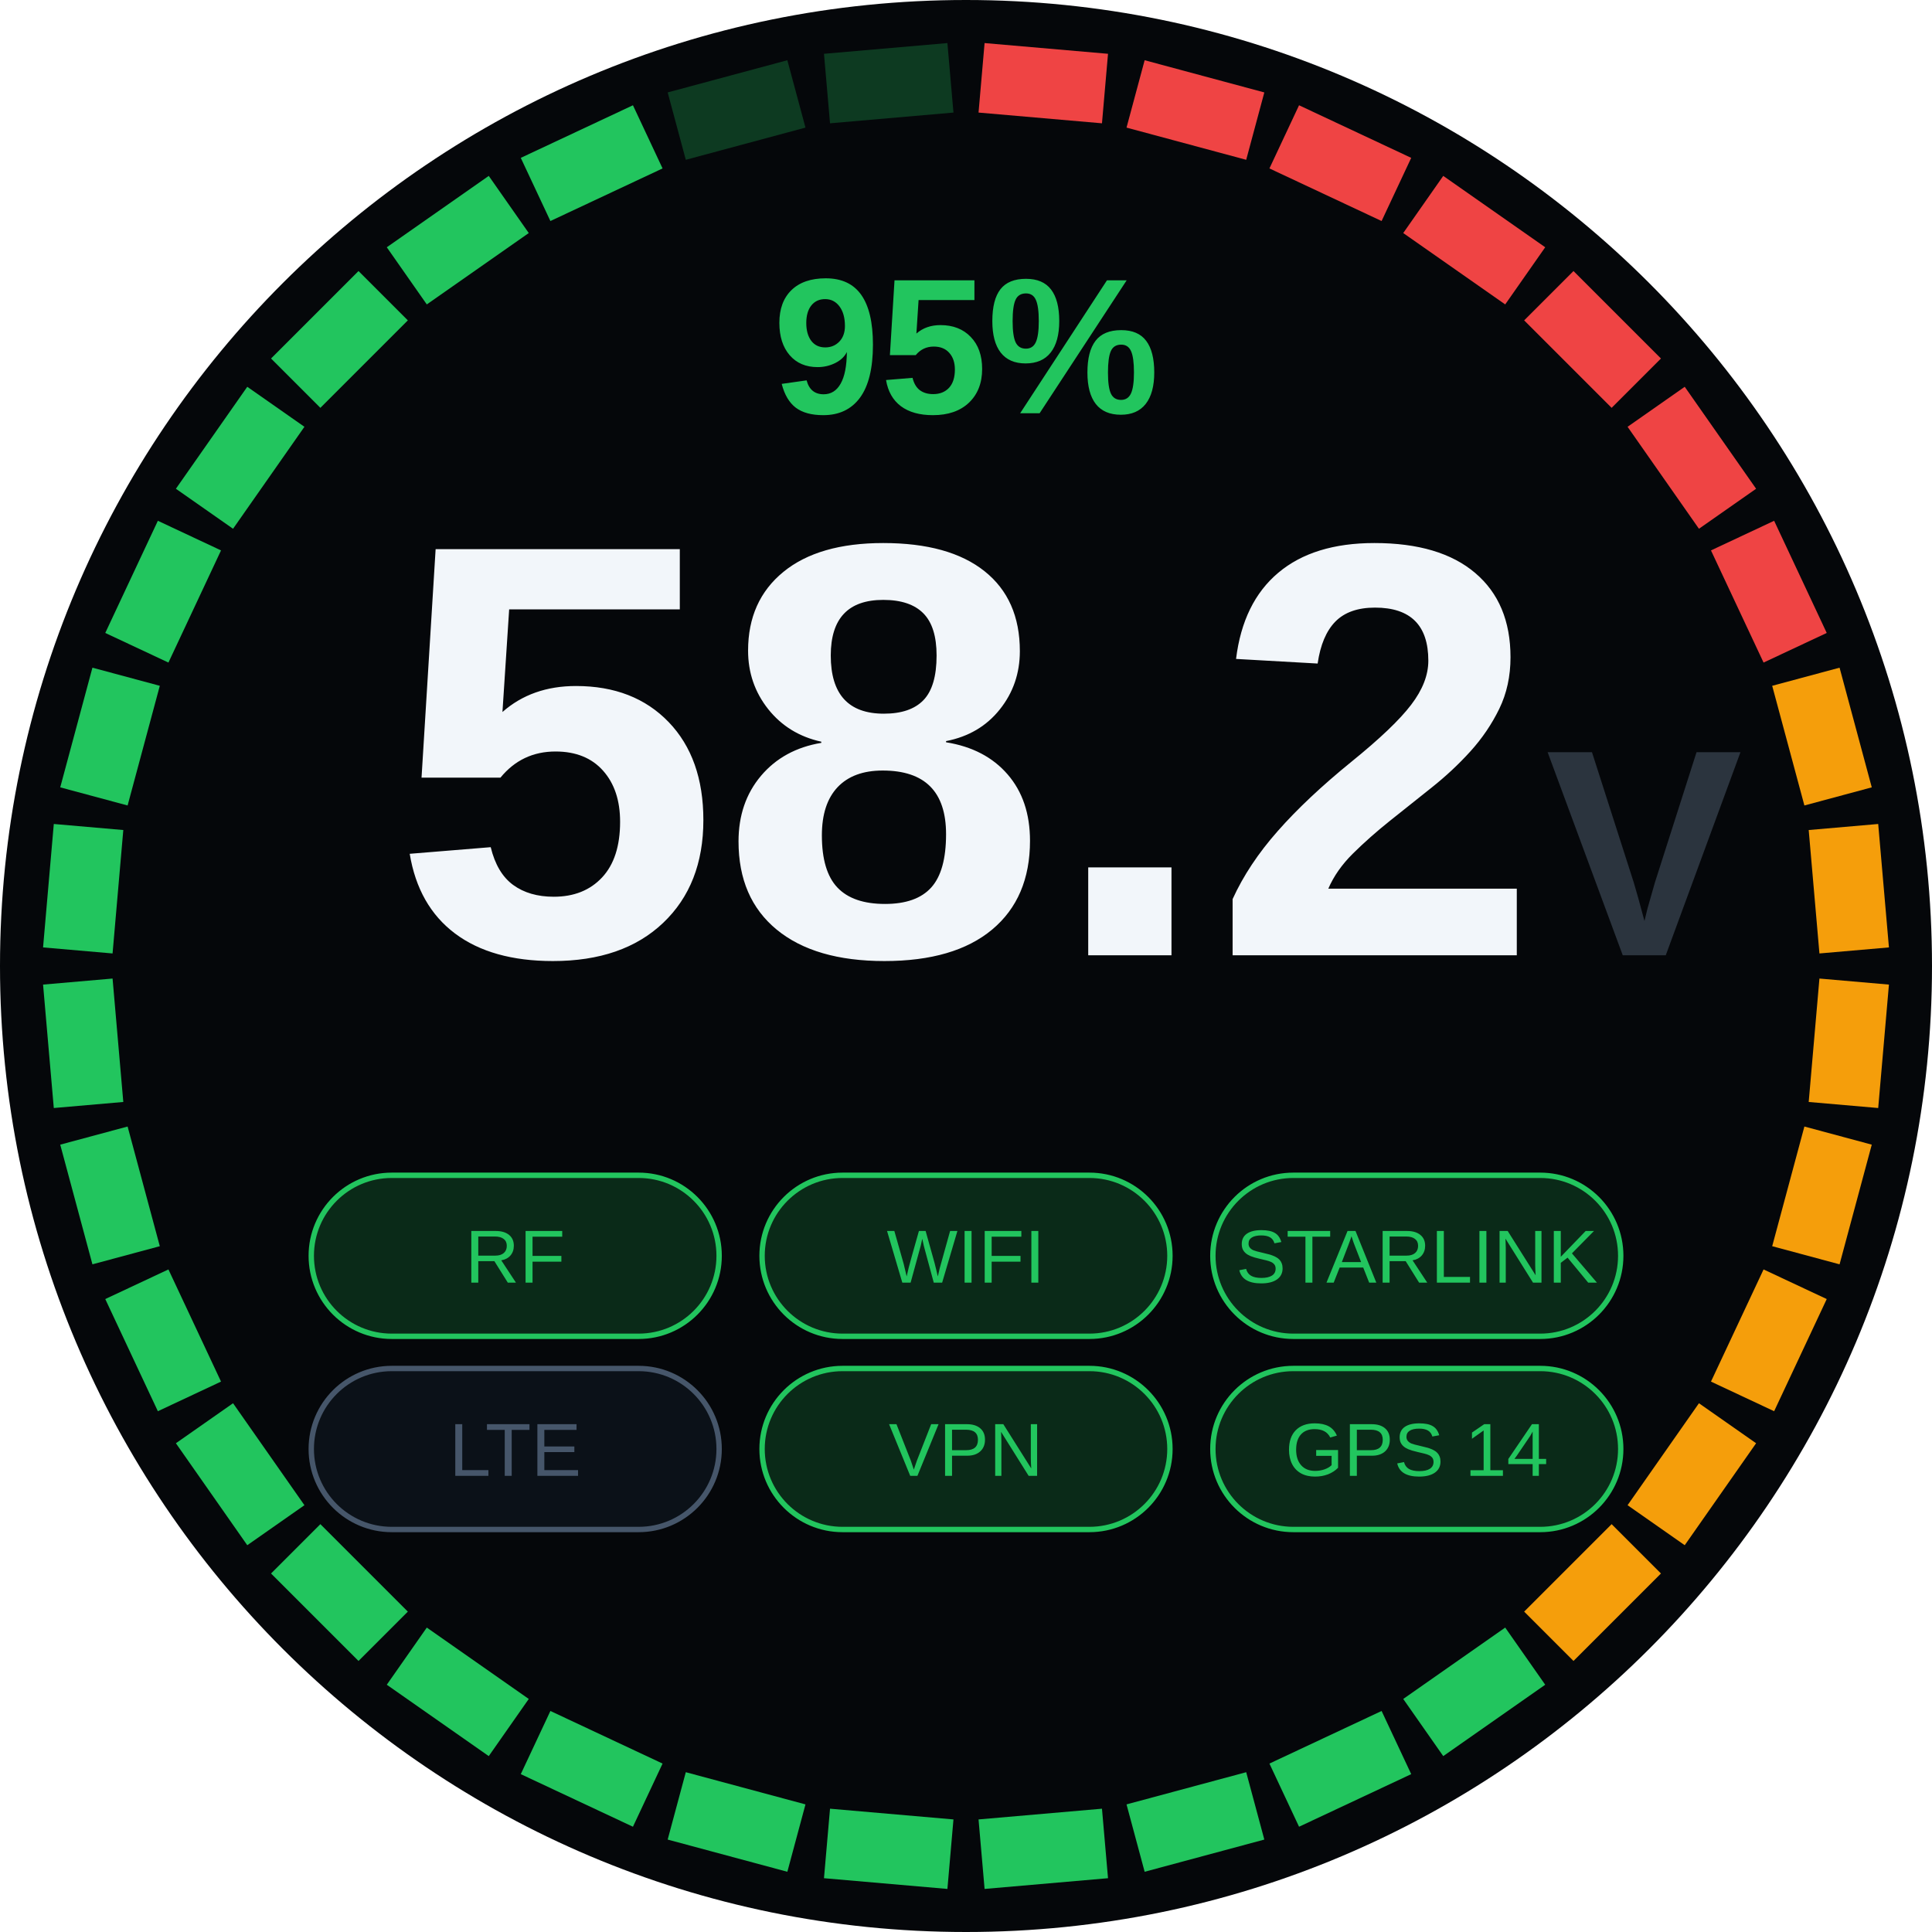
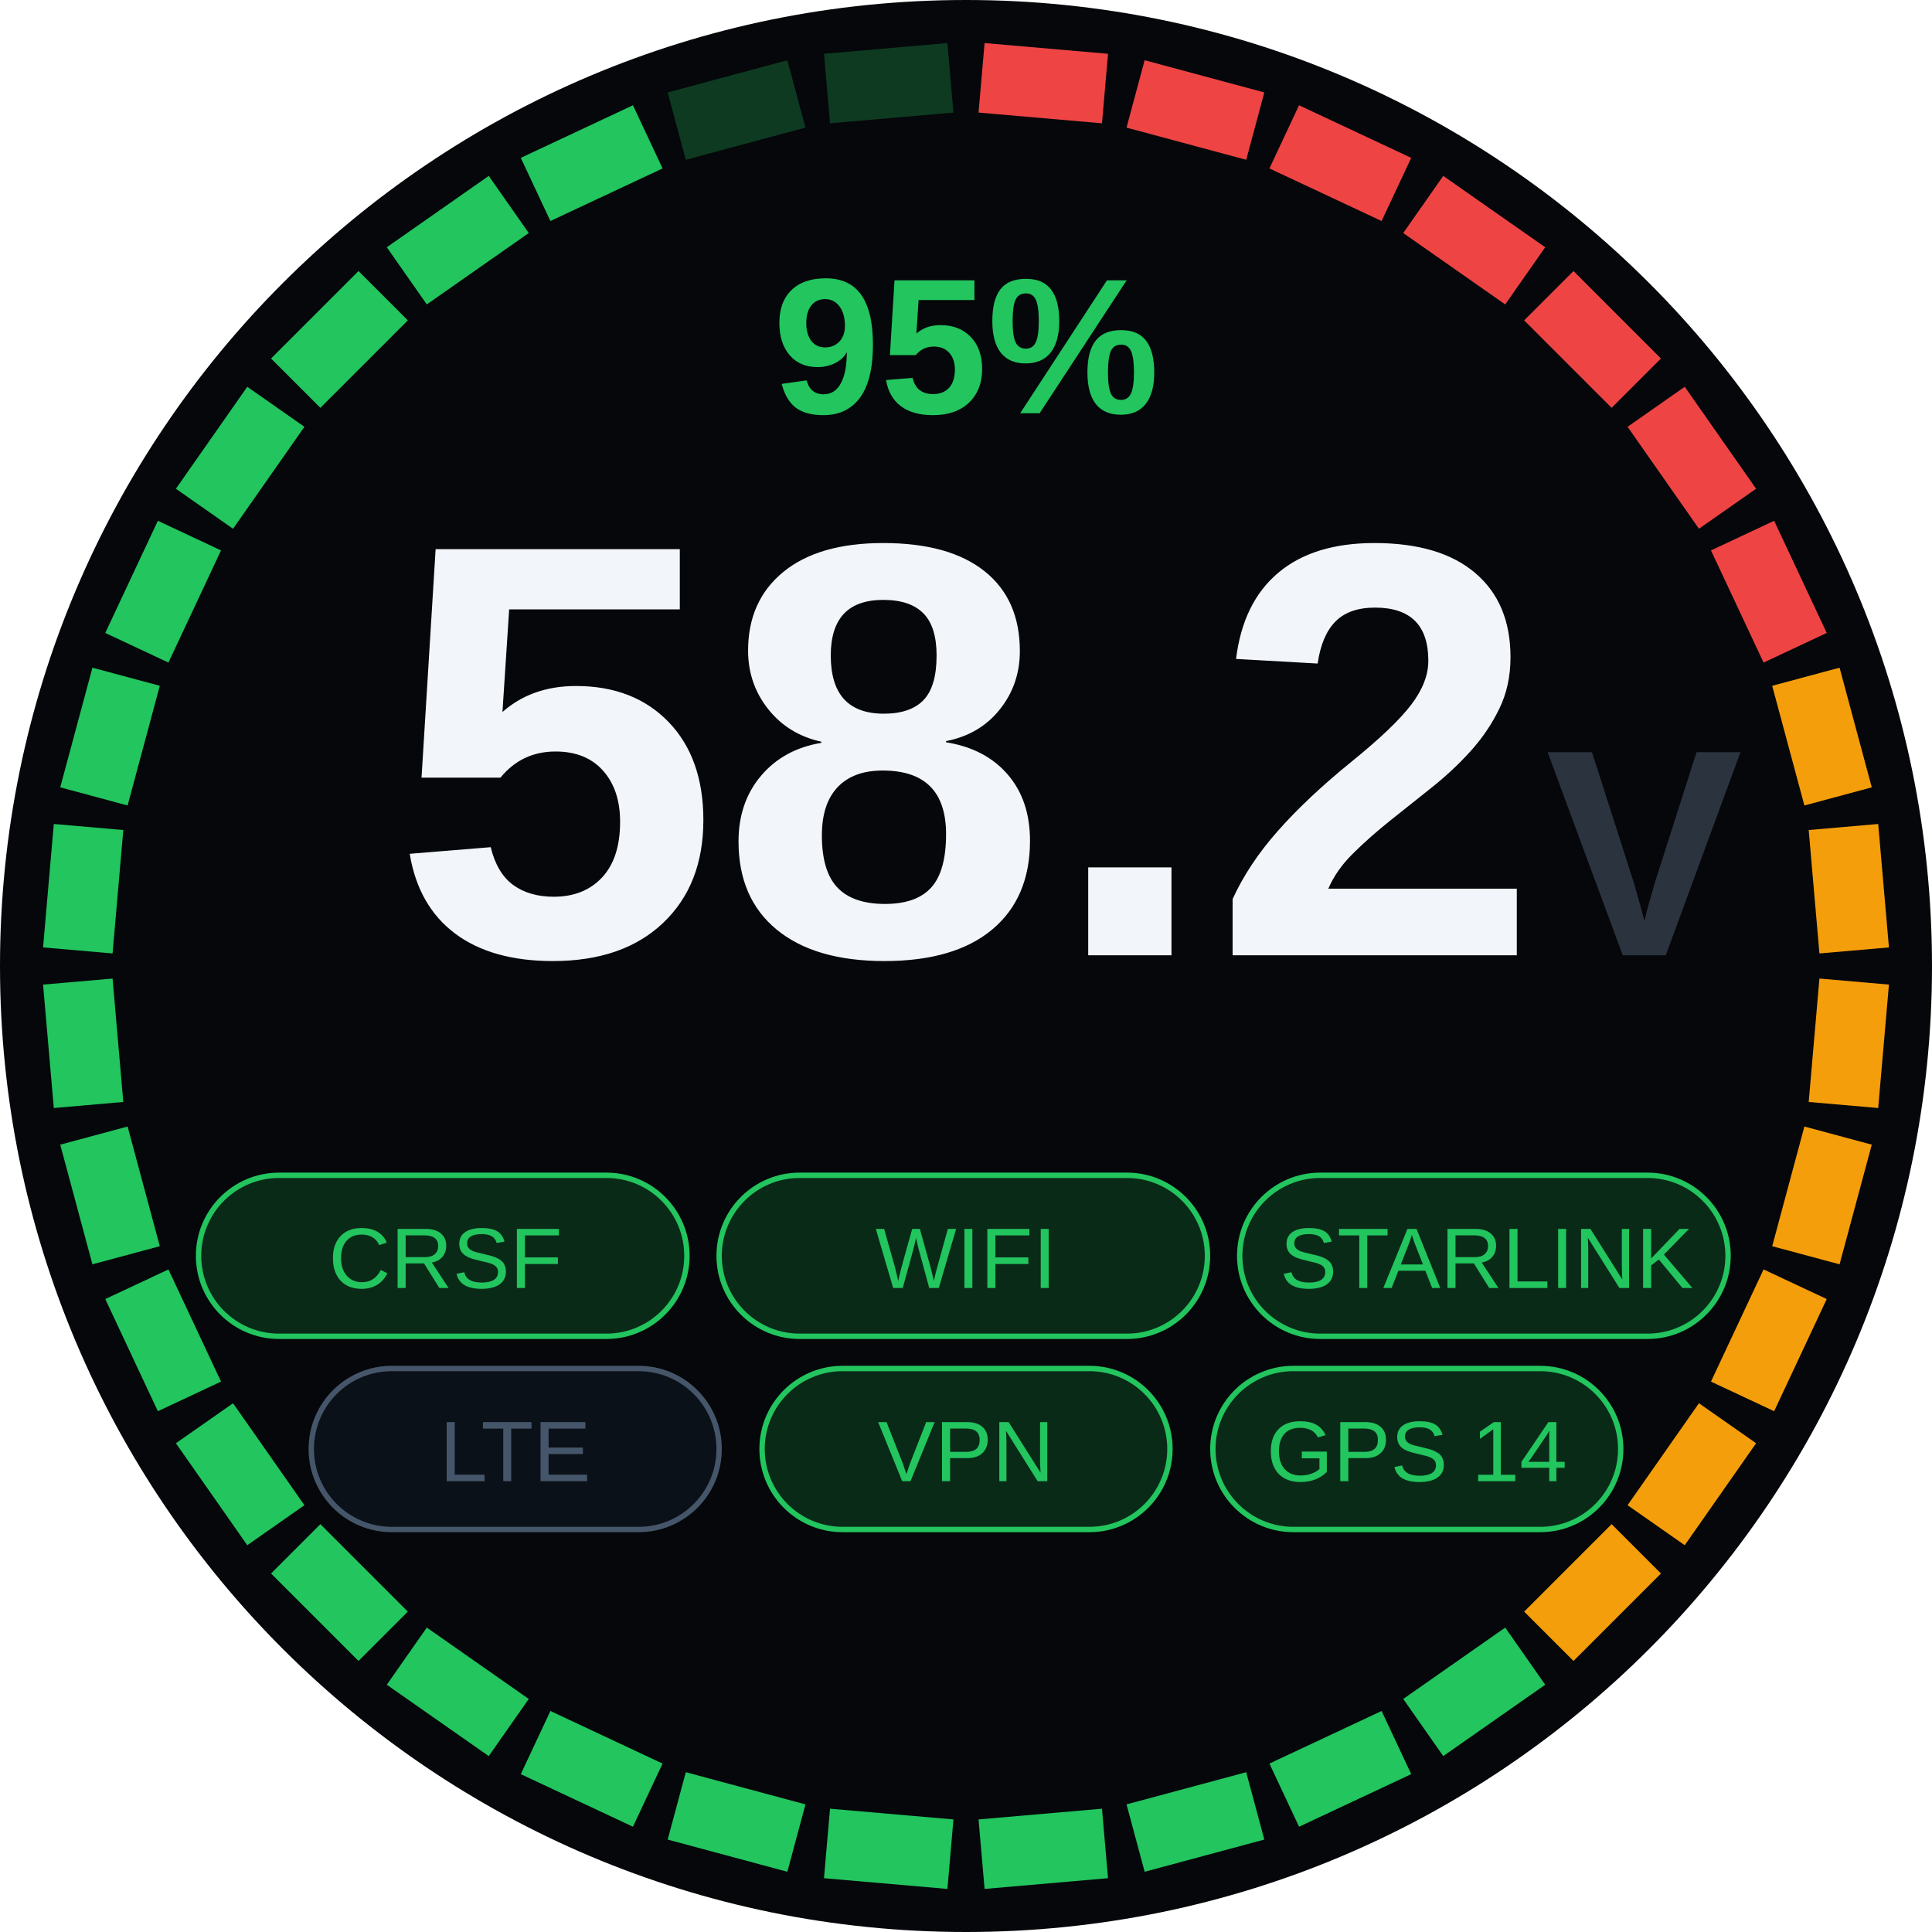
<svg xmlns="http://www.w3.org/2000/svg" width="360" height="360" viewBox="0 0 360 360">
  <defs>
    <clipPath id="round">
      <circle cx="180" cy="180" r="180" />
    </clipPath>
  </defs>
  <g clip-path="url(#round)">
    <rect width="360" height="360" fill="#05070A" />
    <line x1="182.9" y1="14.5" x2="205.9" y2="16.5" stroke="#EF4444" stroke-width="13" />
    <line x1="211.6" y1="17.5" x2="233.9" y2="23.5" stroke="#EF4444" stroke-width="13" />
    <line x1="239.3" y1="25.5" x2="260.2" y2="35.3" stroke="#EF4444" stroke-width="13" />
    <line x1="265.2" y1="38.1" x2="284.2" y2="51.4" stroke="#EF4444" stroke-width="13" />
    <line x1="288.6" y1="55.1" x2="304.9" y2="71.4" stroke="#EF4444" stroke-width="13" />
    <line x1="308.6" y1="75.8" x2="321.9" y2="94.8" stroke="#EF4444" stroke-width="13" />
    <line x1="324.7" y1="99.8" x2="334.5" y2="120.7" stroke="#EF4444" stroke-width="13" />
    <line x1="336.5" y1="126.1" x2="342.5" y2="148.4" stroke="#F59E0B" stroke-width="13" />
    <line x1="343.5" y1="154.1" x2="345.5" y2="177.1" stroke="#F59E0B" stroke-width="13" />
    <line x1="345.5" y1="182.9" x2="343.5" y2="205.9" stroke="#F59E0B" stroke-width="13" />
    <line x1="342.5" y1="211.6" x2="336.5" y2="233.9" stroke="#F59E0B" stroke-width="13" />
    <line x1="334.5" y1="239.3" x2="324.7" y2="260.2" stroke="#F59E0B" stroke-width="13" />
    <line x1="321.9" y1="265.2" x2="308.6" y2="284.2" stroke="#F59E0B" stroke-width="13" />
    <line x1="304.9" y1="288.6" x2="288.6" y2="304.9" stroke="#F59E0B" stroke-width="13" />
    <line x1="284.2" y1="308.6" x2="265.2" y2="321.9" stroke="#22C55E" stroke-width="13" />
    <line x1="260.2" y1="324.7" x2="239.3" y2="334.5" stroke="#22C55E" stroke-width="13" />
    <line x1="233.9" y1="336.5" x2="211.6" y2="342.5" stroke="#22C55E" stroke-width="13" />
    <line x1="205.9" y1="343.5" x2="182.9" y2="345.5" stroke="#22C55E" stroke-width="13" />
    <line x1="177.1" y1="345.5" x2="154.1" y2="343.5" stroke="#22C55E" stroke-width="13" />
    <line x1="148.4" y1="342.5" x2="126.1" y2="336.5" stroke="#22C55E" stroke-width="13" />
    <line x1="120.7" y1="334.5" x2="99.8" y2="324.7" stroke="#22C55E" stroke-width="13" />
    <line x1="94.8" y1="321.9" x2="75.8" y2="308.6" stroke="#22C55E" stroke-width="13" />
    <line x1="71.4" y1="304.9" x2="55.1" y2="288.6" stroke="#22C55E" stroke-width="13" />
    <line x1="51.4" y1="284.2" x2="38.1" y2="265.2" stroke="#22C55E" stroke-width="13" />
    <line x1="35.3" y1="260.2" x2="25.5" y2="239.3" stroke="#22C55E" stroke-width="13" />
    <line x1="23.5" y1="233.9" x2="17.5" y2="211.6" stroke="#22C55E" stroke-width="13" />
    <line x1="16.5" y1="205.9" x2="14.5" y2="182.9" stroke="#22C55E" stroke-width="13" />
    <line x1="14.5" y1="177.1" x2="16.5" y2="154.1" stroke="#22C55E" stroke-width="13" />
    <line x1="17.5" y1="148.4" x2="23.5" y2="126.1" stroke="#22C55E" stroke-width="13" />
    <line x1="25.5" y1="120.7" x2="35.3" y2="99.8" stroke="#22C55E" stroke-width="13" />
    <line x1="38.1" y1="94.8" x2="51.4" y2="75.8" stroke="#22C55E" stroke-width="13" />
    <line x1="55.1" y1="71.4" x2="71.4" y2="55.1" stroke="#22C55E" stroke-width="13" />
    <line x1="75.8" y1="51.4" x2="94.8" y2="38.1" stroke="#22C55E" stroke-width="13" />
    <line x1="99.8" y1="35.3" x2="120.7" y2="25.5" stroke="#22C55E" stroke-width="13" />
    <line x1="126.1" y1="23.5" x2="148.4" y2="17.5" stroke="#0D3A21" stroke-width="13" />
    <line x1="154.1" y1="16.5" x2="177.1" y2="14.5" stroke="#0D3A21" stroke-width="13" />
    <text x="180" y="77" fill="#22C55E" font-family="Montserrat, Arial" font-size="36" font-weight="bold" text-anchor="middle">95%</text>
    <text x="180" y="178" fill="#F2F6FA" font-family="Arial, Montserrat" font-size="110" font-weight="bold" text-anchor="middle">58.2</text>
    <text x="288" y="178" fill="#2B343E" font-family="Arial, Montserrat" font-size="55" font-weight="bold" text-anchor="start">V</text>
-     <rect x="58" y="219" width="76" height="30" rx="15" fill="#0A2A18" stroke="#22C55E" />
-     <text x="96" y="239" fill="#22C55E" font-family="Montserrat, Arial" font-size="14" text-anchor="middle">RF</text>
-     <rect x="142" y="219" width="76" height="30" rx="15" fill="#0A2A18" stroke="#22C55E" />
-     <text x="180" y="239" fill="#22C55E" font-family="Montserrat, Arial" font-size="14" text-anchor="middle">WIFI</text>
-     <rect x="226" y="219" width="76" height="30" rx="15" fill="#0A2A18" stroke="#22C55E" />
-     <text x="264" y="239" fill="#22C55E" font-family="Montserrat, Arial" font-size="14" text-anchor="middle">STARLINK</text>
+     <rect x="37" y="219" width="91" height="30" rx="15" fill="#0A2A18" stroke="#22C55E" />
+     <text x="83" y="240" fill="#22C55E" font-family="Montserrat, Arial" font-size="16" text-anchor="middle">CRSF</text>
+     <rect x="134" y="219" width="91" height="30" rx="15" fill="#0A2A18" stroke="#22C55E" />
+     <text x="180" y="240" fill="#22C55E" font-family="Montserrat, Arial" font-size="16" text-anchor="middle">WIFI</text>
+     <rect x="231" y="219" width="91" height="30" rx="15" fill="#0A2A18" stroke="#22C55E" />
+     <text x="277" y="240" fill="#22C55E" font-family="Montserrat, Arial" font-size="16" text-anchor="middle">STARLINK</text>
    <rect x="58" y="255" width="76" height="30" rx="15" fill="#0B1118" stroke="#46566A" />
-     <text x="96" y="275" fill="#46566A" font-family="Montserrat, Arial" font-size="14" text-anchor="middle">LTE</text>
+     <text x="96" y="276" fill="#46566A" font-family="Montserrat, Arial" font-size="16" text-anchor="middle">LTE</text>
    <rect x="142" y="255" width="76" height="30" rx="15" fill="#0A2A18" stroke="#22C55E" />
-     <text x="180" y="275" fill="#22C55E" font-family="Montserrat, Arial" font-size="14" text-anchor="middle">VPN</text>
+     <text x="180" y="276" fill="#22C55E" font-family="Montserrat, Arial" font-size="16" text-anchor="middle">VPN</text>
    <rect x="226" y="255" width="76" height="30" rx="15" fill="#0A2A18" stroke="#22C55E" />
-     <text x="264" y="275" fill="#22C55E" font-family="Montserrat, Arial" font-size="14" text-anchor="middle">GPS 14</text>
+     <text x="264" y="276" fill="#22C55E" font-family="Montserrat, Arial" font-size="16" text-anchor="middle">GPS 14</text>
  </g>
</svg>
